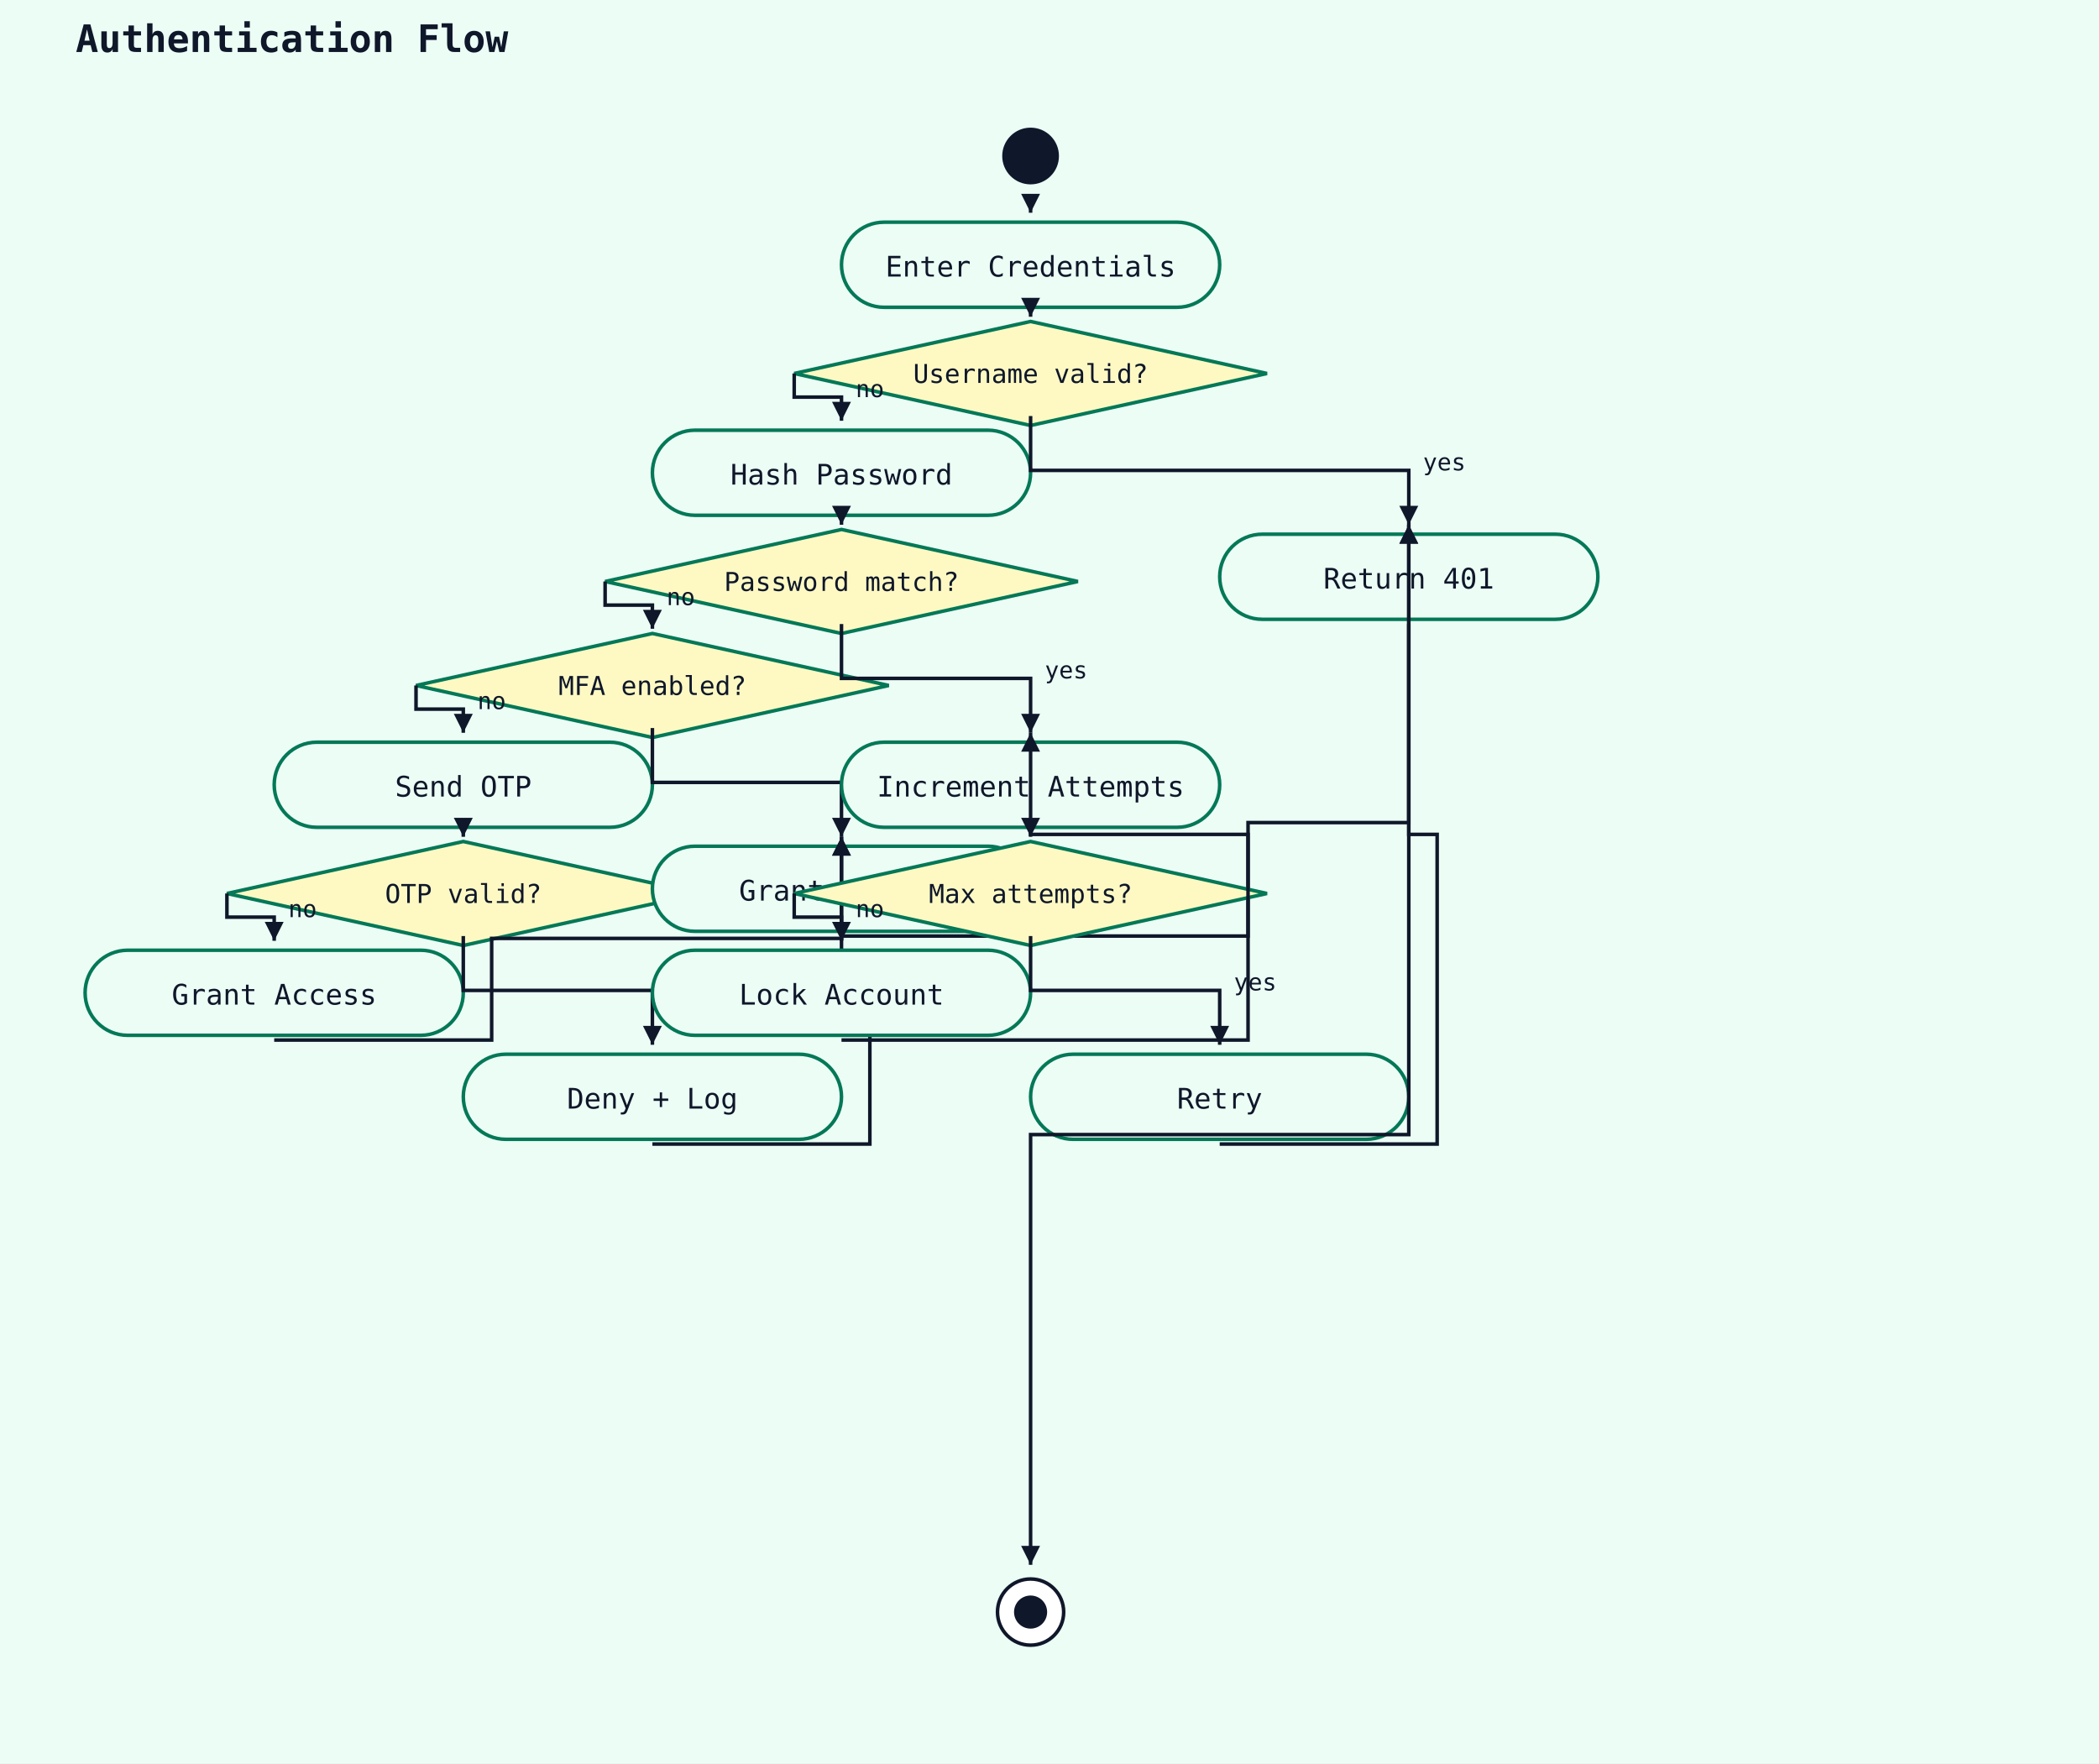
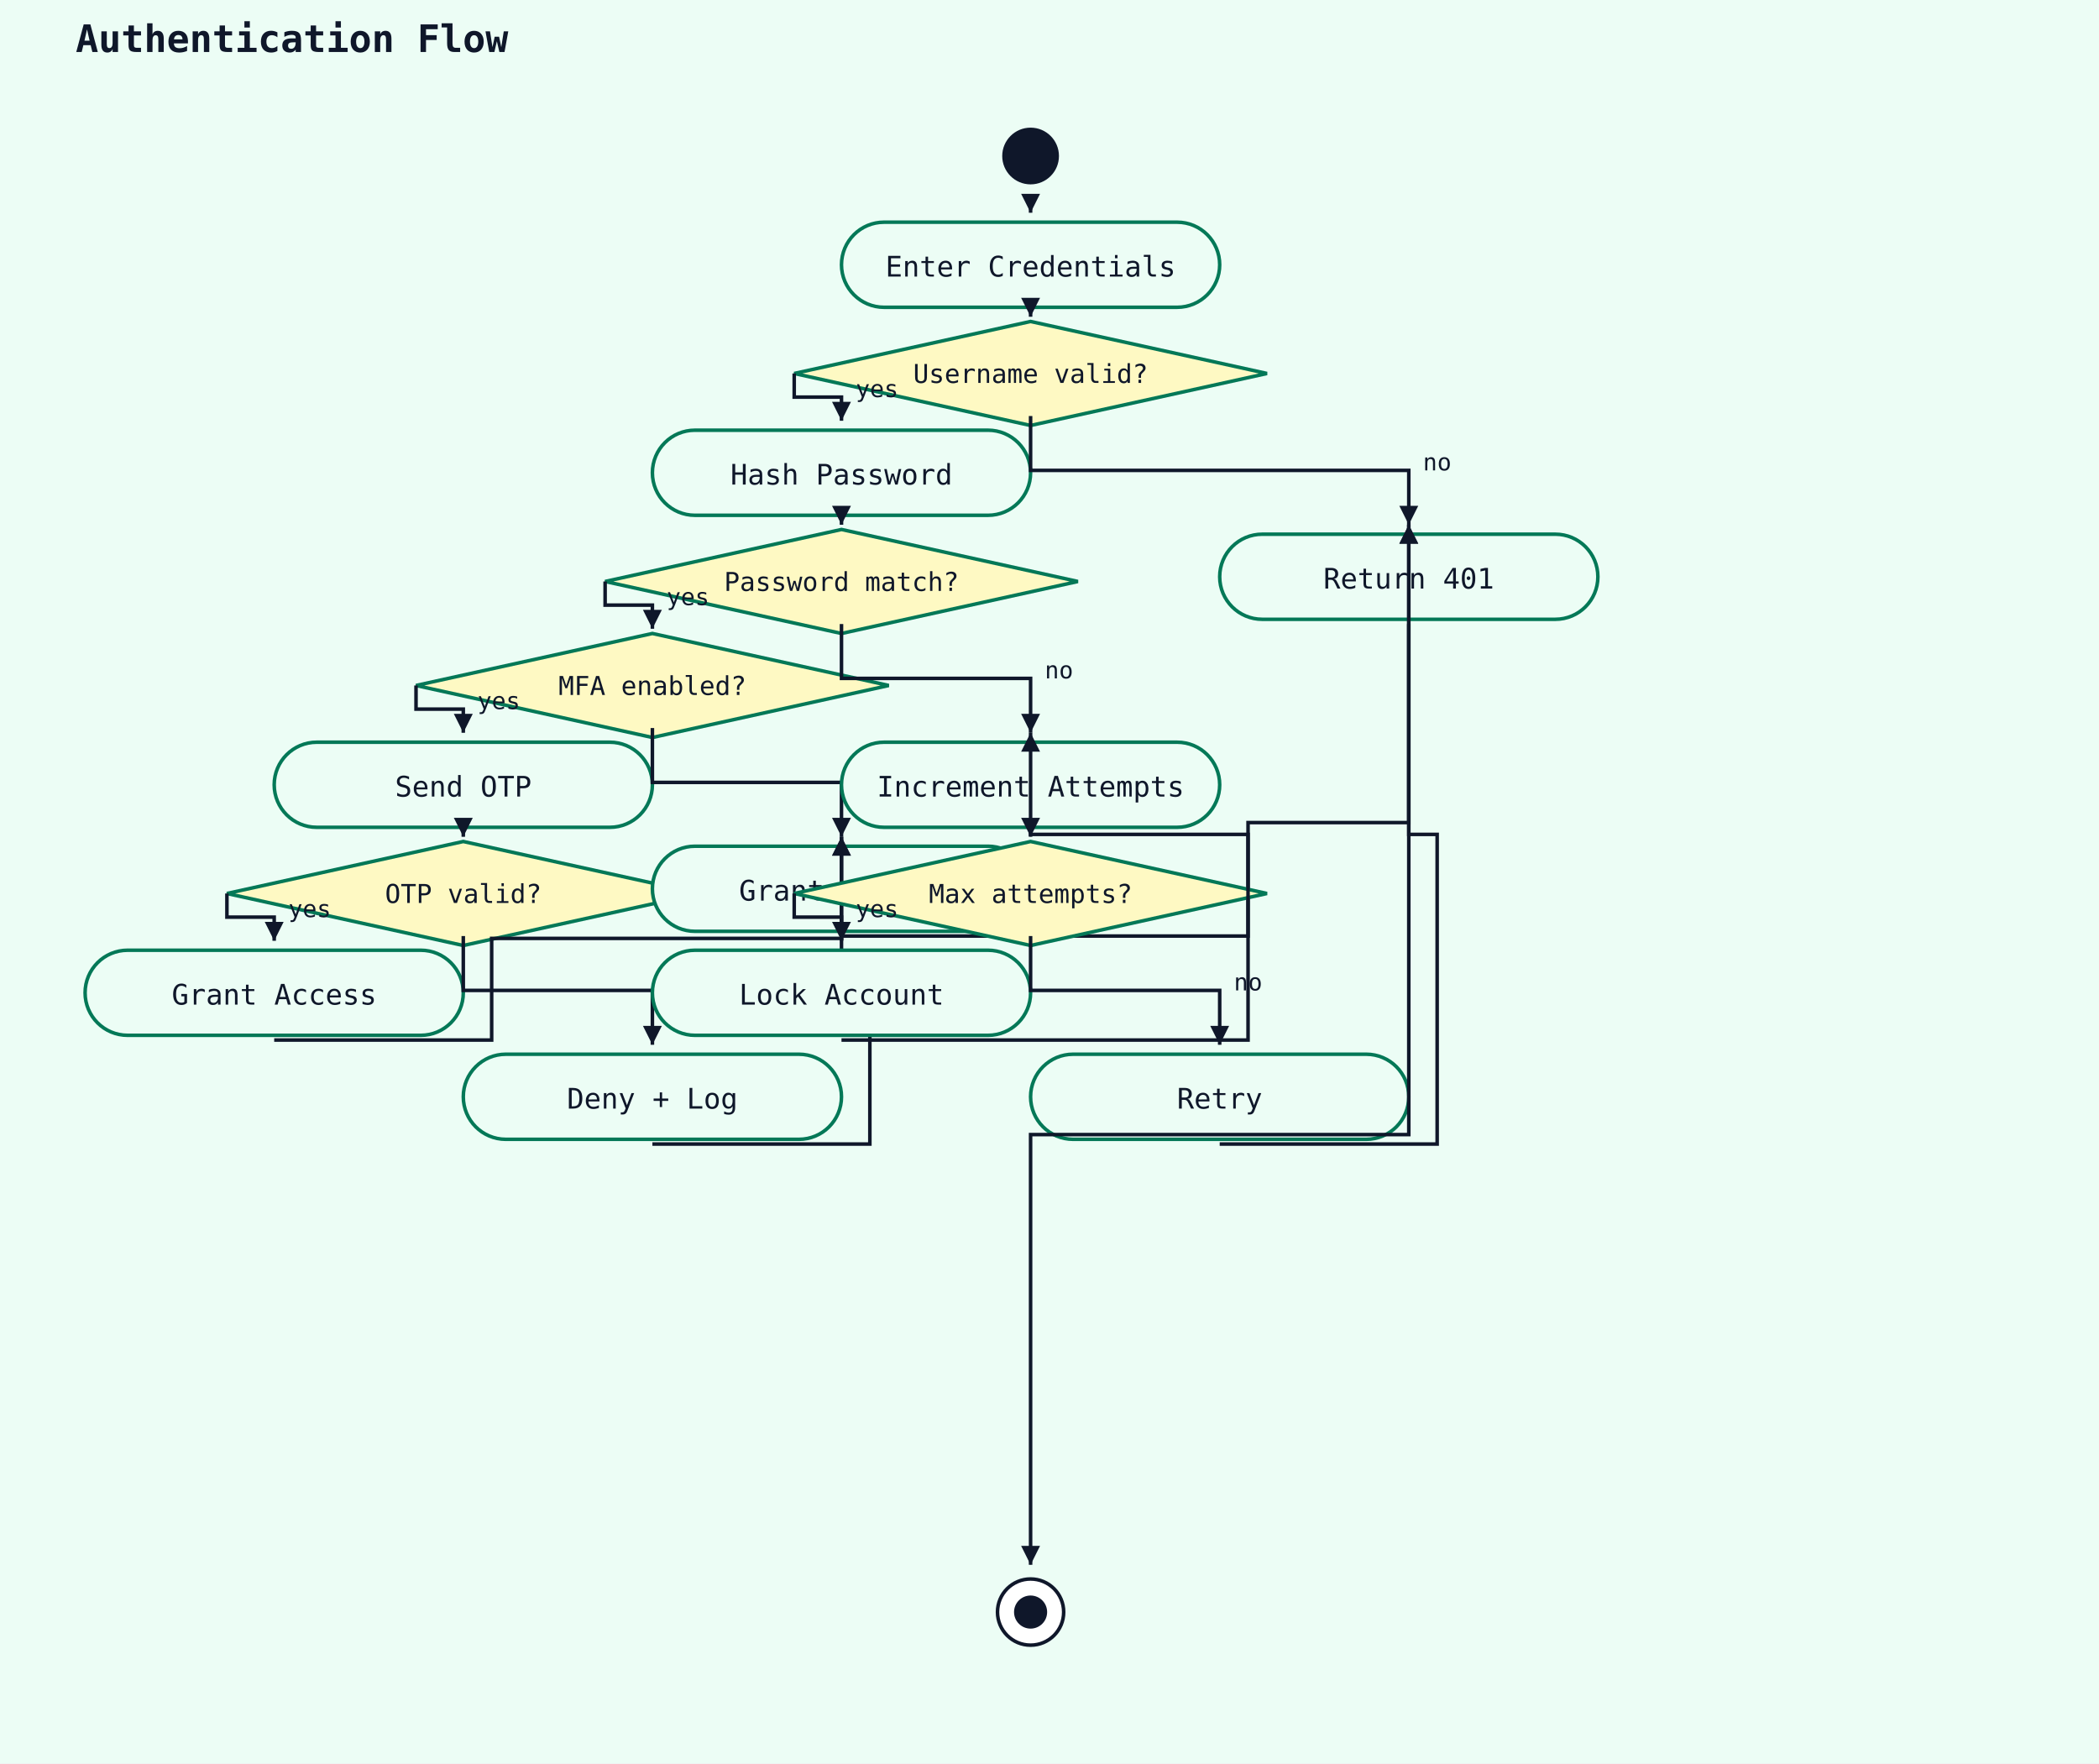
<svg xmlns="http://www.w3.org/2000/svg" width="888" height="746" viewBox="0 0 888 746">
  <rect width="100%" height="100%" fill="#ecfdf5" />
  <text x="32" y="22" font-family="monospace" font-size="16" font-weight="600" fill="#0f172a">Authentication Flow</text>
  <circle cx="436" cy="66" r="12" fill="#0f172a" />
  <rect x="356" y="94" width="160" height="36" rx="18" ry="18" fill="#ecfdf5" stroke="#047857" stroke-width="1.5" />
  <text x="436" y="117" text-anchor="middle" font-family="monospace" font-size="12" fill="#0f172a">Enter Credentials</text>
  <polyline points="436,88 436,90" fill="none" stroke="#0f172a" stroke-width="1.5" />
  <polygon points="436,90 432,82 440,82" fill="#0f172a" />
  <polygon points="436,136 536,158 436,180 336,158" fill="#fef9c3" stroke="#047857" stroke-width="1.5" />
  <text x="436" y="162" text-anchor="middle" font-family="monospace" font-size="11" fill="#0f172a">Username valid?</text>
  <polyline points="436,132 436,134" fill="none" stroke="#0f172a" stroke-width="1.5" />
  <polygon points="436,134 432,126 440,126" fill="#0f172a" />
  <rect x="276" y="182" width="160" height="36" rx="18" ry="18" fill="#ecfdf5" stroke="#047857" stroke-width="1.5" />
  <text x="356" y="205" text-anchor="middle" font-family="monospace" font-size="12" fill="#0f172a">Hash Password</text>
  <polyline points="336,158 336,168 356,168 356,178" fill="none" stroke="#0f172a" stroke-width="1.5" />
  <polygon points="356,178 352,170 360,170" fill="#0f172a" />
-   <text x="362" y="168" font-family="monospace" font-size="10" fill="#0f172a">no</text>
+   <text x="362" y="168" font-family="monospace" font-size="10" fill="#0f172a">yes</text>
  <polygon points="356,224 456,246 356,268 256,246" fill="#fef9c3" stroke="#047857" stroke-width="1.5" />
  <text x="356" y="250" text-anchor="middle" font-family="monospace" font-size="11" fill="#0f172a">Password match?</text>
  <polyline points="356,220 356,222" fill="none" stroke="#0f172a" stroke-width="1.5" />
  <polygon points="356,222 352,214 360,214" fill="#0f172a" />
  <polygon points="276,268 376,290 276,312 176,290" fill="#fef9c3" stroke="#047857" stroke-width="1.5" />
  <text x="276" y="294" text-anchor="middle" font-family="monospace" font-size="11" fill="#0f172a">MFA enabled?</text>
  <polyline points="256,246 256,256 276,256 276,266" fill="none" stroke="#0f172a" stroke-width="1.5" />
  <polygon points="276,266 272,258 280,258" fill="#0f172a" />
-   <text x="282" y="256" font-family="monospace" font-size="10" fill="#0f172a">no</text>
+   <text x="282" y="256" font-family="monospace" font-size="10" fill="#0f172a">yes</text>
  <rect x="116" y="314" width="160" height="36" rx="18" ry="18" fill="#ecfdf5" stroke="#047857" stroke-width="1.5" />
  <text x="196" y="337" text-anchor="middle" font-family="monospace" font-size="12" fill="#0f172a">Send OTP</text>
  <polyline points="176,290 176,300 196,300 196,310" fill="none" stroke="#0f172a" stroke-width="1.5" />
  <polygon points="196,310 192,302 200,302" fill="#0f172a" />
-   <text x="202" y="300" font-family="monospace" font-size="10" fill="#0f172a">no</text>
+   <text x="202" y="300" font-family="monospace" font-size="10" fill="#0f172a">yes</text>
  <polygon points="196,356 296,378 196,400 96,378" fill="#fef9c3" stroke="#047857" stroke-width="1.5" />
  <text x="196" y="382" text-anchor="middle" font-family="monospace" font-size="11" fill="#0f172a">OTP valid?</text>
  <polyline points="196,352 196,354" fill="none" stroke="#0f172a" stroke-width="1.5" />
  <polygon points="196,354 192,346 200,346" fill="#0f172a" />
  <rect x="36" y="402" width="160" height="36" rx="18" ry="18" fill="#ecfdf5" stroke="#047857" stroke-width="1.5" />
  <text x="116" y="425" text-anchor="middle" font-family="monospace" font-size="12" fill="#0f172a">Grant Access</text>
  <polyline points="96,378 96,388 116,388 116,398" fill="none" stroke="#0f172a" stroke-width="1.5" />
  <polygon points="116,398 112,390 120,390" fill="#0f172a" />
-   <text x="122" y="388" font-family="monospace" font-size="10" fill="#0f172a">no</text>
+   <text x="122" y="388" font-family="monospace" font-size="10" fill="#0f172a">yes</text>
  <rect x="196" y="446" width="160" height="36" rx="18" ry="18" fill="#ecfdf5" stroke="#047857" stroke-width="1.5" />
  <text x="276" y="469" text-anchor="middle" font-family="monospace" font-size="12" fill="#0f172a">Deny + Log</text>
  <polyline points="196,396 196,419 276,419 276,442" fill="none" stroke="#0f172a" stroke-width="1.5" />
  <polygon points="276,442 272,434 280,434" fill="#0f172a" />
-   <text x="282" y="419" font-family="monospace" font-size="10" fill="#0f172a">yes</text>
+   <text x="282" y="419" font-family="monospace" font-size="10" fill="#0f172a">no</text>
  <rect x="276" y="358" width="160" height="36" rx="18" ry="18" fill="#ecfdf5" stroke="#047857" stroke-width="1.5" />
  <text x="356" y="381" text-anchor="middle" font-family="monospace" font-size="12" fill="#0f172a">Grant Access</text>
  <polyline points="116,440 208,440 208,397 356,397 356,354" fill="none" stroke="#0f172a" stroke-width="1.5" />
  <polygon points="356,354 352,362 360,362" fill="#0f172a" />
  <polyline points="276,484 368,484 368,436 356,436 356,354" fill="none" stroke="#0f172a" stroke-width="1.5" />
  <polygon points="356,354 352,362 360,362" fill="#0f172a" />
  <polyline points="276,308 276,331 356,331 356,354" fill="none" stroke="#0f172a" stroke-width="1.5" />
  <polygon points="356,354 352,346 360,346" fill="#0f172a" />
-   <text x="362" y="331" font-family="monospace" font-size="10" fill="#0f172a">yes</text>
+   <text x="362" y="331" font-family="monospace" font-size="10" fill="#0f172a">no</text>
  <rect x="356" y="314" width="160" height="36" rx="18" ry="18" fill="#ecfdf5" stroke="#047857" stroke-width="1.5" />
  <text x="436" y="337" text-anchor="middle" font-family="monospace" font-size="12" fill="#0f172a">Increment Attempts</text>
  <polyline points="356,396 528,396 528,353 436,353 436,310" fill="none" stroke="#0f172a" stroke-width="1.5" />
  <polygon points="436,310 432,318 440,318" fill="#0f172a" />
  <polyline points="356,264 356,287 436,287 436,310" fill="none" stroke="#0f172a" stroke-width="1.5" />
  <polygon points="436,310 432,302 440,302" fill="#0f172a" />
-   <text x="442" y="287" font-family="monospace" font-size="10" fill="#0f172a">yes</text>
+   <text x="442" y="287" font-family="monospace" font-size="10" fill="#0f172a">no</text>
  <polygon points="436,356 536,378 436,400 336,378" fill="#fef9c3" stroke="#047857" stroke-width="1.5" />
  <text x="436" y="382" text-anchor="middle" font-family="monospace" font-size="11" fill="#0f172a">Max attempts?</text>
  <polyline points="436,352 436,354" fill="none" stroke="#0f172a" stroke-width="1.5" />
  <polygon points="436,354 432,346 440,346" fill="#0f172a" />
  <rect x="276" y="402" width="160" height="36" rx="18" ry="18" fill="#ecfdf5" stroke="#047857" stroke-width="1.5" />
  <text x="356" y="425" text-anchor="middle" font-family="monospace" font-size="12" fill="#0f172a">Lock Account</text>
  <polyline points="336,378 336,388 356,388 356,398" fill="none" stroke="#0f172a" stroke-width="1.5" />
  <polygon points="356,398 352,390 360,390" fill="#0f172a" />
-   <text x="362" y="388" font-family="monospace" font-size="10" fill="#0f172a">no</text>
+   <text x="362" y="388" font-family="monospace" font-size="10" fill="#0f172a">yes</text>
  <rect x="436" y="446" width="160" height="36" rx="18" ry="18" fill="#ecfdf5" stroke="#047857" stroke-width="1.5" />
  <text x="516" y="469" text-anchor="middle" font-family="monospace" font-size="12" fill="#0f172a">Retry</text>
  <polyline points="436,396 436,419 516,419 516,442" fill="none" stroke="#0f172a" stroke-width="1.5" />
  <polygon points="516,442 512,434 520,434" fill="#0f172a" />
-   <text x="522" y="419" font-family="monospace" font-size="10" fill="#0f172a">yes</text>
+   <text x="522" y="419" font-family="monospace" font-size="10" fill="#0f172a">no</text>
  <rect x="516" y="226" width="160" height="36" rx="18" ry="18" fill="#ecfdf5" stroke="#047857" stroke-width="1.5" />
  <text x="596" y="249" text-anchor="middle" font-family="monospace" font-size="12" fill="#0f172a">Return 401</text>
  <polyline points="356,440 528,440 528,348 596,348 596,222" fill="none" stroke="#0f172a" stroke-width="1.5" />
  <polygon points="596,222 592,230 600,230" fill="#0f172a" />
  <polyline points="516,484 608,484 608,353 596,353 596,222" fill="none" stroke="#0f172a" stroke-width="1.5" />
  <polygon points="596,222 592,230 600,230" fill="#0f172a" />
  <polyline points="436,176 436,199 596,199 596,222" fill="none" stroke="#0f172a" stroke-width="1.5" />
  <polygon points="596,222 592,214 600,214" fill="#0f172a" />
-   <text x="602" y="199" font-family="monospace" font-size="10" fill="#0f172a">yes</text>
+   <text x="602" y="199" font-family="monospace" font-size="10" fill="#0f172a">no</text>
  <circle cx="436" cy="682" r="14" fill="white" stroke="#0f172a" stroke-width="1.5" />
  <circle cx="436" cy="682" r="7" fill="#0f172a" />
  <polyline points="596,264 596,480 436,480 436,662" fill="none" stroke="#0f172a" stroke-width="1.5" />
  <polygon points="436,662 432,654 440,654" fill="#0f172a" />
</svg>
